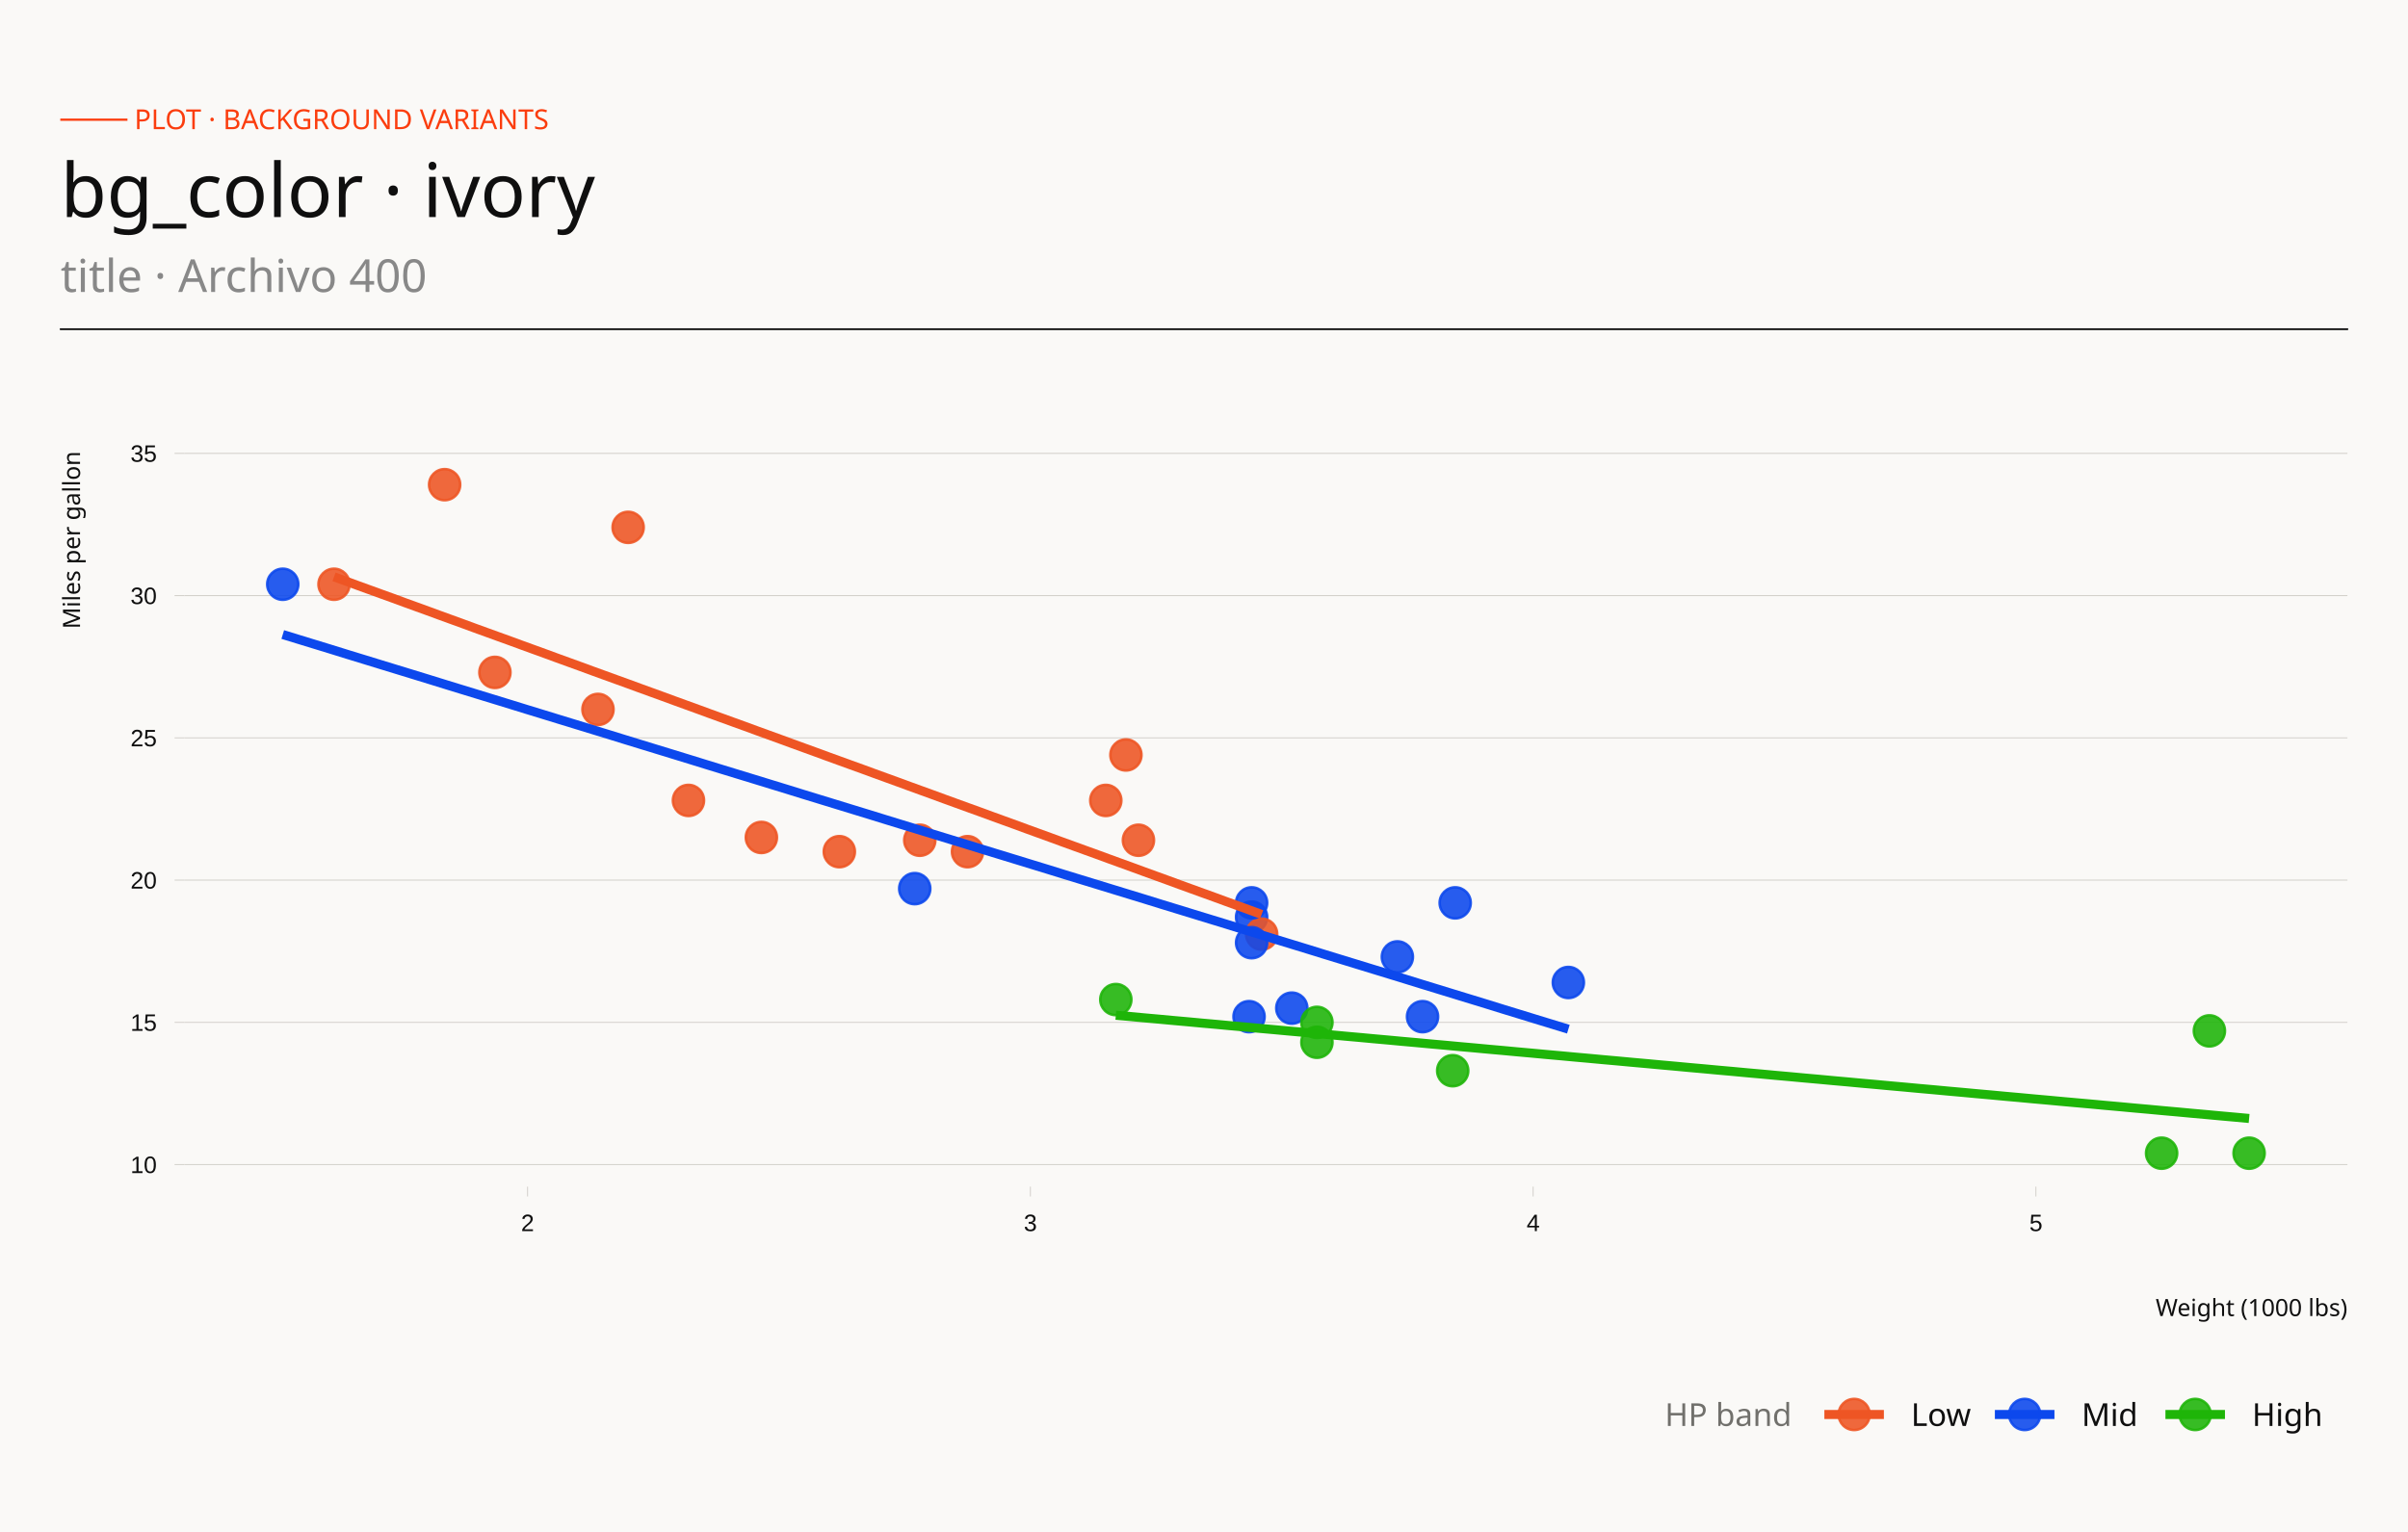
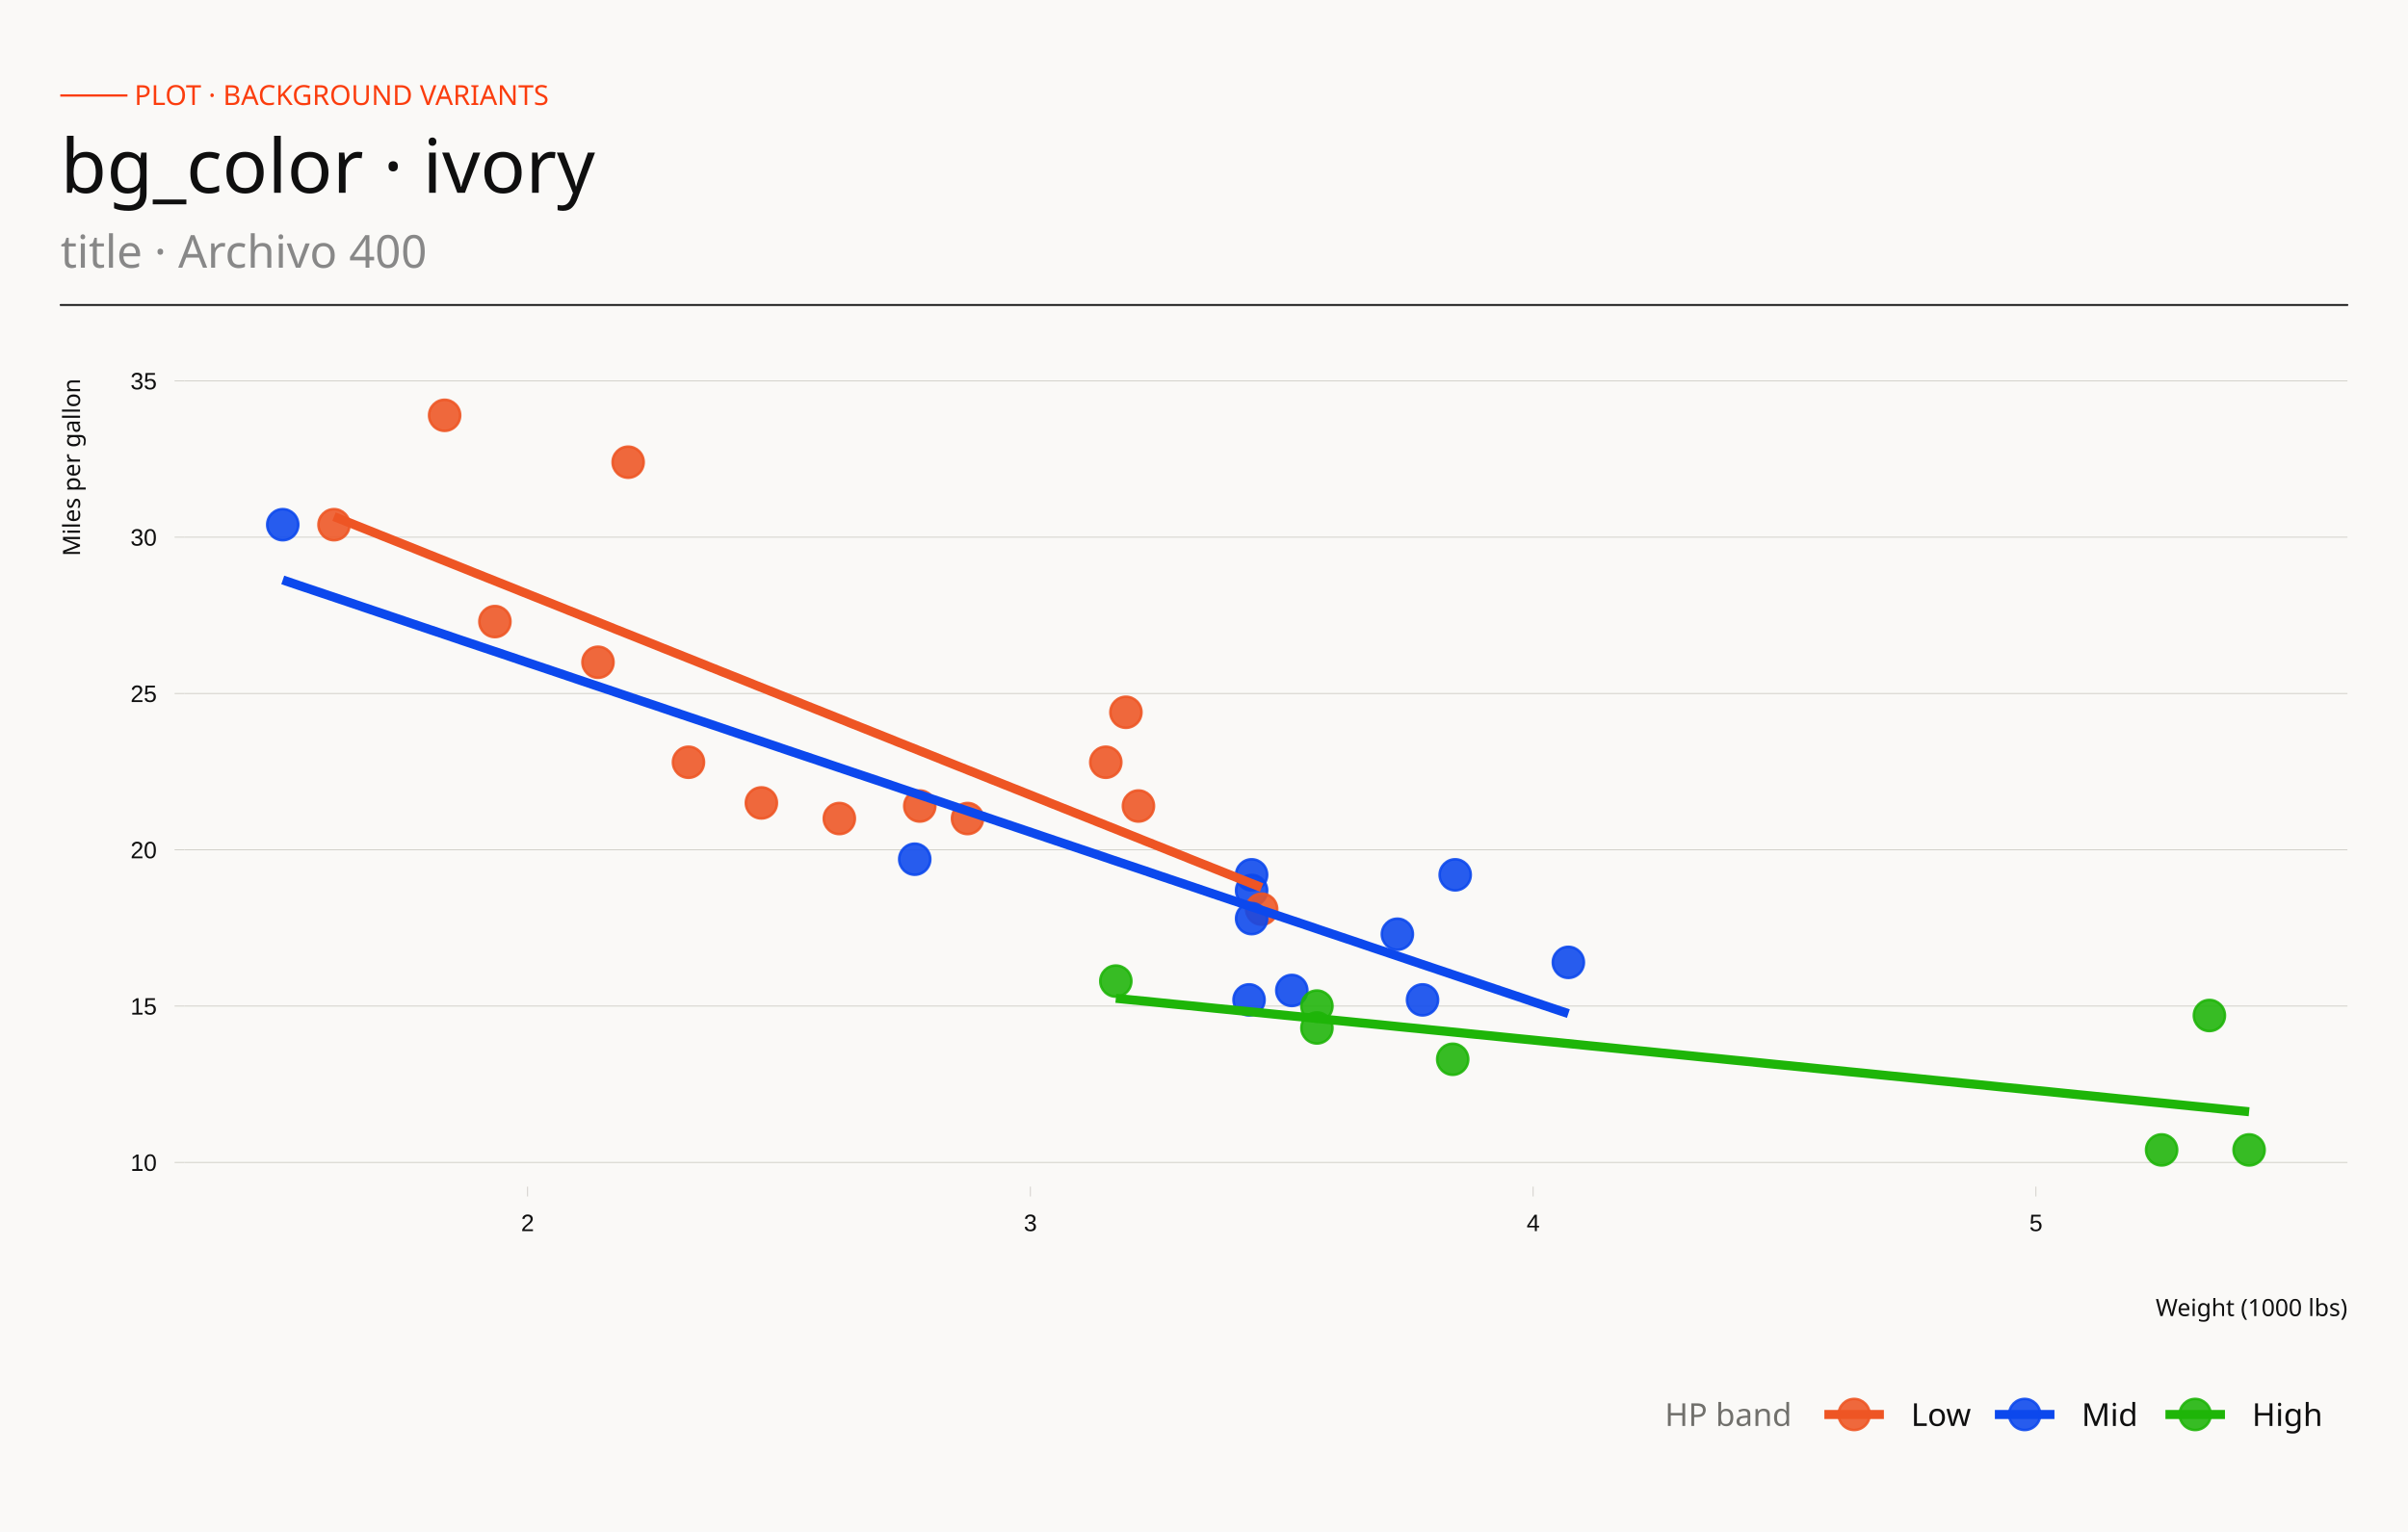
<svg xmlns="http://www.w3.org/2000/svg" width="396.00pt" height="252.00pt" viewBox="0 0 396.00 252.00">
  <g class="svglite">
    <defs>
      <style type="text/css">
    .svglite line, .svglite polyline, .svglite polygon, .svglite path, .svglite rect, .svglite circle {
      fill: none;
      stroke: #000000;
      stroke-linecap: round;
      stroke-linejoin: round;
      stroke-miterlimit: 10.00;
    }
    .svglite text {
      white-space: pre;
    }
    .svglite g.glyphgroup path {
      fill: inherit;
      stroke: none;
    }
  </style>
    </defs>
    <rect width="100%" height="100%" style="stroke: none; fill: none;" />
    <defs>
      <clipPath id="cpMC4wMHwzOTYuMDB8MC4wMHwyNTIuMDA=">
        <rect x="0.00" y="0.00" width="396.00" height="252.00" />
      </clipPath>
    </defs>
    <g clip-path="url(#cpMC4wMHwzOTYuMDB8MC4wMHwyNTIuMDA=)">
      <rect x="0.00" y="0.00" width="396.00" height="252.00" style="stroke-width: 0.63; stroke: none; fill: #FAF9F7;" />
    </g>
    <defs>
-       <clipPath id="cpMzAuMzN8Mzg2LjA0fDc0LjIzfDE5NS4yMA==">
-         <rect x="30.33" y="74.23" width="355.71" height="120.97" />
+       <clipPath id="cpMzAuMzN8Mzg2LjA0fDYyLjI3fDE5NS4yMA==">
+         <rect x="30.33" y="62.27" width="355.71" height="132.93" />
      </clipPath>
    </defs>
-     <g clip-path="url(#cpMzAuMzN8Mzg2LjA0fDc0LjIzfDE5NS4yMA==)">
-       <rect x="30.33" y="74.23" width="355.71" height="120.97" style="stroke-width: 0.63; stroke: none; fill: #FAF9F7;" />
-       <polyline points="30.33,191.57 386.04,191.57 " style="stroke-width: 0.15; stroke: #D0CEC8; stroke-linecap: butt;" />
-       <polyline points="30.33,168.18 386.04,168.18 " style="stroke-width: 0.15; stroke: #D0CEC8; stroke-linecap: butt;" />
-       <polyline points="30.33,144.78 386.04,144.78 " style="stroke-width: 0.15; stroke: #D0CEC8; stroke-linecap: butt;" />
-       <polyline points="30.33,121.38 386.04,121.38 " style="stroke-width: 0.15; stroke: #D0CEC8; stroke-linecap: butt;" />
-       <polyline points="30.33,97.98 386.04,97.98 " style="stroke-width: 0.15; stroke: #D0CEC8; stroke-linecap: butt;" />
-       <polyline points="30.33,74.58 386.04,74.58 " style="stroke-width: 0.15; stroke: #D0CEC8; stroke-linecap: butt;" />
-       <circle cx="138.03" cy="140.10" r="2.56" style="stroke-width: 0.42; stroke: #EE5524; stroke-opacity: 0.88; fill: #EE5524; fill-opacity: 0.88;" />
-       <circle cx="159.11" cy="140.10" r="2.56" style="stroke-width: 0.42; stroke: #EE5524; stroke-opacity: 0.88; fill: #EE5524; fill-opacity: 0.88;" />
-       <circle cx="113.22" cy="131.67" r="2.56" style="stroke-width: 0.42; stroke: #EE5524; stroke-opacity: 0.88; fill: #EE5524; fill-opacity: 0.88;" />
-       <circle cx="187.22" cy="138.22" r="2.56" style="stroke-width: 0.42; stroke: #EE5524; stroke-opacity: 0.88; fill: #EE5524; fill-opacity: 0.88;" />
-       <circle cx="205.83" cy="150.86" r="2.56" style="stroke-width: 0.42; stroke: #0C48ED; stroke-opacity: 0.88; fill: #0C48ED; fill-opacity: 0.88;" />
-       <circle cx="207.48" cy="153.67" r="2.56" style="stroke-width: 0.42; stroke: #EE5524; stroke-opacity: 0.88; fill: #EE5524; fill-opacity: 0.88;" />
-       <circle cx="216.57" cy="171.45" r="2.56" style="stroke-width: 0.42; stroke: #1EB508; stroke-opacity: 0.88; fill: #1EB508; fill-opacity: 0.88;" />
-       <circle cx="185.16" cy="124.19" r="2.56" style="stroke-width: 0.42; stroke: #EE5524; stroke-opacity: 0.88; fill: #EE5524; fill-opacity: 0.88;" />
-       <circle cx="181.85" cy="131.67" r="2.56" style="stroke-width: 0.42; stroke: #EE5524; stroke-opacity: 0.88; fill: #EE5524; fill-opacity: 0.88;" />
-       <circle cx="205.83" cy="148.52" r="2.56" style="stroke-width: 0.42; stroke: #0C48ED; stroke-opacity: 0.88; fill: #0C48ED; fill-opacity: 0.88;" />
-       <circle cx="205.83" cy="155.07" r="2.56" style="stroke-width: 0.42; stroke: #0C48ED; stroke-opacity: 0.88; fill: #0C48ED; fill-opacity: 0.88;" />
-       <circle cx="257.92" cy="161.62" r="2.56" style="stroke-width: 0.42; stroke: #0C48ED; stroke-opacity: 0.88; fill: #0C48ED; fill-opacity: 0.88;" />
-       <circle cx="229.80" cy="157.41" r="2.56" style="stroke-width: 0.42; stroke: #0C48ED; stroke-opacity: 0.88; fill: #0C48ED; fill-opacity: 0.88;" />
-       <circle cx="233.94" cy="167.24" r="2.56" style="stroke-width: 0.42; stroke: #0C48ED; stroke-opacity: 0.88; fill: #0C48ED; fill-opacity: 0.88;" />
-       <circle cx="355.48" cy="189.70" r="2.56" style="stroke-width: 0.42; stroke: #1EB508; stroke-opacity: 0.88; fill: #1EB508; fill-opacity: 0.88;" />
-       <circle cx="369.87" cy="189.70" r="2.56" style="stroke-width: 0.42; stroke: #1EB508; stroke-opacity: 0.88; fill: #1EB508; fill-opacity: 0.88;" />
-       <circle cx="363.34" cy="169.58" r="2.56" style="stroke-width: 0.42; stroke: #1EB508; stroke-opacity: 0.88; fill: #1EB508; fill-opacity: 0.88;" />
-       <circle cx="103.30" cy="86.75" r="2.56" style="stroke-width: 0.42; stroke: #EE5524; stroke-opacity: 0.88; fill: #EE5524; fill-opacity: 0.88;" />
-       <circle cx="54.93" cy="96.11" r="2.56" style="stroke-width: 0.42; stroke: #EE5524; stroke-opacity: 0.88; fill: #EE5524; fill-opacity: 0.88;" />
-       <circle cx="73.12" cy="79.73" r="2.56" style="stroke-width: 0.42; stroke: #EE5524; stroke-opacity: 0.88; fill: #EE5524; fill-opacity: 0.88;" />
-       <circle cx="125.21" cy="137.76" r="2.56" style="stroke-width: 0.42; stroke: #EE5524; stroke-opacity: 0.88; fill: #EE5524; fill-opacity: 0.88;" />
-       <circle cx="212.44" cy="165.84" r="2.56" style="stroke-width: 0.42; stroke: #0C48ED; stroke-opacity: 0.88; fill: #0C48ED; fill-opacity: 0.88;" />
-       <circle cx="205.41" cy="167.24" r="2.56" style="stroke-width: 0.42; stroke: #0C48ED; stroke-opacity: 0.88; fill: #0C48ED; fill-opacity: 0.88;" />
-       <circle cx="238.90" cy="176.13" r="2.56" style="stroke-width: 0.42; stroke: #1EB508; stroke-opacity: 0.88; fill: #1EB508; fill-opacity: 0.88;" />
-       <circle cx="239.31" cy="148.52" r="2.56" style="stroke-width: 0.42; stroke: #0C48ED; stroke-opacity: 0.88; fill: #0C48ED; fill-opacity: 0.88;" />
-       <circle cx="81.39" cy="110.61" r="2.56" style="stroke-width: 0.42; stroke: #EE5524; stroke-opacity: 0.88; fill: #EE5524; fill-opacity: 0.88;" />
-       <circle cx="98.34" cy="116.70" r="2.56" style="stroke-width: 0.42; stroke: #EE5524; stroke-opacity: 0.88; fill: #EE5524; fill-opacity: 0.88;" />
-       <circle cx="46.50" cy="96.11" r="2.56" style="stroke-width: 0.42; stroke: #0C48ED; stroke-opacity: 0.88; fill: #0C48ED; fill-opacity: 0.88;" />
-       <circle cx="183.50" cy="164.43" r="2.56" style="stroke-width: 0.42; stroke: #1EB508; stroke-opacity: 0.88; fill: #1EB508; fill-opacity: 0.88;" />
-       <circle cx="150.43" cy="146.18" r="2.56" style="stroke-width: 0.42; stroke: #0C48ED; stroke-opacity: 0.88; fill: #0C48ED; fill-opacity: 0.88;" />
-       <circle cx="216.57" cy="168.18" r="2.56" style="stroke-width: 0.42; stroke: #1EB508; stroke-opacity: 0.88; fill: #1EB508; fill-opacity: 0.88;" />
-       <circle cx="151.26" cy="138.22" r="2.56" style="stroke-width: 0.42; stroke: #EE5524; stroke-opacity: 0.88; fill: #EE5524; fill-opacity: 0.88;" />
-       <polyline points="54.93,94.89 56.86,95.59 58.79,96.30 60.72,97.00 62.65,97.70 64.59,98.40 66.52,99.11 68.45,99.81 70.38,100.51 72.31,101.22 74.24,101.92 76.17,102.62 78.10,103.33 80.03,104.03 81.96,104.73 83.90,105.43 85.83,106.14 87.76,106.84 89.69,107.54 91.62,108.25 93.55,108.95 95.48,109.65 97.41,110.36 99.34,111.06 101.27,111.76 103.21,112.46 105.14,113.17 107.07,113.87 109.00,114.57 110.93,115.28 112.86,115.98 114.79,116.68 116.72,117.39 118.65,118.09 120.58,118.79 122.52,119.49 124.45,120.20 126.38,120.90 128.31,121.60 130.24,122.31 132.17,123.01 134.10,123.71 136.03,124.42 137.96,125.12 139.89,125.82 141.83,126.52 143.76,127.23 145.69,127.93 147.62,128.63 149.55,129.34 151.48,130.04 153.41,130.74 155.34,131.45 157.27,132.15 159.20,132.85 161.14,133.55 163.07,134.26 165.00,134.96 166.93,135.66 168.86,136.37 170.79,137.07 172.72,137.77 174.65,138.48 176.58,139.18 178.51,139.88 180.45,140.58 182.38,141.29 184.31,141.99 186.24,142.69 188.17,143.40 190.10,144.10 192.03,144.80 193.96,145.51 195.89,146.21 197.82,146.91 199.76,147.61 201.69,148.32 203.62,149.02 205.55,149.72 207.48,150.43 " style="stroke-width: 1.49; stroke: #EE5524; stroke-linecap: butt;" />
-       <polyline points="46.50,104.38 49.17,105.20 51.85,106.02 54.53,106.84 57.20,107.67 59.88,108.49 62.55,109.31 65.23,110.13 67.91,110.95 70.58,111.77 73.26,112.60 75.93,113.42 78.61,114.24 81.29,115.06 83.96,115.88 86.64,116.71 89.32,117.53 91.99,118.35 94.67,119.17 97.34,119.99 100.02,120.81 102.70,121.64 105.37,122.46 108.05,123.28 110.73,124.10 113.40,124.92 116.08,125.75 118.75,126.57 121.43,127.39 124.11,128.21 126.78,129.03 129.46,129.85 132.13,130.68 134.81,131.50 137.49,132.32 140.16,133.14 142.84,133.96 145.52,134.79 148.19,135.61 150.87,136.43 153.54,137.25 156.22,138.07 158.90,138.89 161.57,139.72 164.25,140.54 166.93,141.36 169.60,142.18 172.28,143.00 174.95,143.83 177.63,144.65 180.31,145.47 182.98,146.29 185.66,147.11 188.34,147.93 191.01,148.76 193.69,149.58 196.36,150.40 199.04,151.22 201.72,152.04 204.39,152.87 207.07,153.69 209.74,154.51 212.42,155.33 215.10,156.15 217.77,156.98 220.45,157.80 223.13,158.62 225.80,159.44 228.48,160.26 231.15,161.08 233.83,161.91 236.51,162.73 239.18,163.55 241.86,164.37 244.54,165.19 247.21,166.02 249.89,166.84 252.56,167.66 255.24,168.48 257.92,169.30 " style="stroke-width: 1.49; stroke: #0C48ED; stroke-linecap: butt;" />
-       <polyline points="183.50,167.01 185.86,167.22 188.22,167.44 190.58,167.65 192.94,167.87 195.30,168.08 197.66,168.30 200.02,168.51 202.37,168.73 204.73,168.94 207.09,169.16 209.45,169.37 211.81,169.59 214.17,169.80 216.53,170.02 218.89,170.23 221.25,170.45 223.61,170.66 225.97,170.88 228.32,171.09 230.68,171.31 233.04,171.52 235.40,171.74 237.76,171.95 240.12,172.17 242.48,172.38 244.84,172.60 247.20,172.81 249.56,173.03 251.91,173.24 254.27,173.46 256.63,173.67 258.99,173.89 261.35,174.10 263.71,174.32 266.07,174.53 268.43,174.75 270.79,174.96 273.15,175.18 275.51,175.39 277.86,175.61 280.22,175.82 282.58,176.04 284.94,176.25 287.30,176.47 289.66,176.68 292.02,176.90 294.38,177.11 296.74,177.33 299.10,177.54 301.46,177.76 303.81,177.97 306.17,178.19 308.53,178.40 310.89,178.62 313.25,178.83 315.61,179.05 317.97,179.26 320.33,179.48 322.69,179.69 325.05,179.91 327.41,180.12 329.76,180.34 332.12,180.55 334.48,180.77 336.84,180.98 339.20,181.20 341.56,181.41 343.92,181.62 346.28,181.84 348.64,182.05 351.00,182.27 353.36,182.48 355.71,182.70 358.07,182.91 360.43,183.13 362.79,183.34 365.15,183.56 367.51,183.77 369.87,183.99 " style="stroke-width: 1.49; stroke: #1EB508; stroke-linecap: butt;" />
+     <g clip-path="url(#cpMzAuMzN8Mzg2LjA0fDYyLjI3fDE5NS4yMA==)">
+       <rect x="30.33" y="62.27" width="355.71" height="132.93" style="stroke-width: 0.63; stroke: none; fill: #FAF9F7;" />
+       <polyline points="30.33,191.22 386.04,191.22 " style="stroke-width: 0.15; stroke: #D0CEC8; stroke-linecap: butt;" />
+       <polyline points="30.33,165.50 386.04,165.50 " style="stroke-width: 0.15; stroke: #D0CEC8; stroke-linecap: butt;" />
+       <polyline points="30.33,139.79 386.04,139.79 " style="stroke-width: 0.15; stroke: #D0CEC8; stroke-linecap: butt;" />
+       <polyline points="30.33,114.08 386.04,114.08 " style="stroke-width: 0.15; stroke: #D0CEC8; stroke-linecap: butt;" />
+       <polyline points="30.33,88.37 386.04,88.37 " style="stroke-width: 0.15; stroke: #D0CEC8; stroke-linecap: butt;" />
+       <polyline points="30.33,62.66 386.04,62.66 " style="stroke-width: 0.15; stroke: #D0CEC8; stroke-linecap: butt;" />
+       <circle cx="138.03" cy="134.65" r="2.56" style="stroke-width: 0.42; stroke: #EE5524; stroke-opacity: 0.88; fill: #EE5524; fill-opacity: 0.88;" />
+       <circle cx="159.11" cy="134.65" r="2.56" style="stroke-width: 0.42; stroke: #EE5524; stroke-opacity: 0.88; fill: #EE5524; fill-opacity: 0.88;" />
+       <circle cx="113.22" cy="125.39" r="2.56" style="stroke-width: 0.42; stroke: #EE5524; stroke-opacity: 0.88; fill: #EE5524; fill-opacity: 0.88;" />
+       <circle cx="187.22" cy="132.59" r="2.56" style="stroke-width: 0.42; stroke: #EE5524; stroke-opacity: 0.88; fill: #EE5524; fill-opacity: 0.88;" />
+       <circle cx="205.83" cy="146.48" r="2.56" style="stroke-width: 0.42; stroke: #0C48ED; stroke-opacity: 0.88; fill: #0C48ED; fill-opacity: 0.88;" />
+       <circle cx="207.48" cy="149.56" r="2.56" style="stroke-width: 0.42; stroke: #EE5524; stroke-opacity: 0.88; fill: #EE5524; fill-opacity: 0.88;" />
+       <circle cx="216.57" cy="169.10" r="2.56" style="stroke-width: 0.42; stroke: #1EB508; stroke-opacity: 0.88; fill: #1EB508; fill-opacity: 0.88;" />
+       <circle cx="185.16" cy="117.17" r="2.56" style="stroke-width: 0.42; stroke: #EE5524; stroke-opacity: 0.88; fill: #EE5524; fill-opacity: 0.88;" />
+       <circle cx="181.85" cy="125.39" r="2.56" style="stroke-width: 0.42; stroke: #EE5524; stroke-opacity: 0.88; fill: #EE5524; fill-opacity: 0.88;" />
+       <circle cx="205.83" cy="143.91" r="2.56" style="stroke-width: 0.42; stroke: #0C48ED; stroke-opacity: 0.88; fill: #0C48ED; fill-opacity: 0.88;" />
+       <circle cx="205.83" cy="151.11" r="2.56" style="stroke-width: 0.42; stroke: #0C48ED; stroke-opacity: 0.88; fill: #0C48ED; fill-opacity: 0.88;" />
+       <circle cx="257.92" cy="158.31" r="2.56" style="stroke-width: 0.42; stroke: #0C48ED; stroke-opacity: 0.88; fill: #0C48ED; fill-opacity: 0.88;" />
+       <circle cx="229.80" cy="153.68" r="2.56" style="stroke-width: 0.42; stroke: #0C48ED; stroke-opacity: 0.88; fill: #0C48ED; fill-opacity: 0.88;" />
+       <circle cx="233.94" cy="164.48" r="2.56" style="stroke-width: 0.42; stroke: #0C48ED; stroke-opacity: 0.88; fill: #0C48ED; fill-opacity: 0.88;" />
+       <circle cx="355.48" cy="189.16" r="2.56" style="stroke-width: 0.42; stroke: #1EB508; stroke-opacity: 0.88; fill: #1EB508; fill-opacity: 0.88;" />
+       <circle cx="369.87" cy="189.16" r="2.56" style="stroke-width: 0.42; stroke: #1EB508; stroke-opacity: 0.88; fill: #1EB508; fill-opacity: 0.88;" />
+       <circle cx="363.34" cy="167.05" r="2.56" style="stroke-width: 0.42; stroke: #1EB508; stroke-opacity: 0.88; fill: #1EB508; fill-opacity: 0.88;" />
+       <circle cx="103.30" cy="76.03" r="2.56" style="stroke-width: 0.42; stroke: #EE5524; stroke-opacity: 0.88; fill: #EE5524; fill-opacity: 0.88;" />
+       <circle cx="54.93" cy="86.31" r="2.56" style="stroke-width: 0.42; stroke: #EE5524; stroke-opacity: 0.88; fill: #EE5524; fill-opacity: 0.88;" />
+       <circle cx="73.12" cy="68.32" r="2.56" style="stroke-width: 0.42; stroke: #EE5524; stroke-opacity: 0.88; fill: #EE5524; fill-opacity: 0.88;" />
+       <circle cx="125.21" cy="132.08" r="2.56" style="stroke-width: 0.42; stroke: #EE5524; stroke-opacity: 0.88; fill: #EE5524; fill-opacity: 0.88;" />
+       <circle cx="212.44" cy="162.93" r="2.56" style="stroke-width: 0.42; stroke: #0C48ED; stroke-opacity: 0.88; fill: #0C48ED; fill-opacity: 0.88;" />
+       <circle cx="205.41" cy="164.48" r="2.56" style="stroke-width: 0.42; stroke: #0C48ED; stroke-opacity: 0.88; fill: #0C48ED; fill-opacity: 0.88;" />
+       <circle cx="238.90" cy="174.25" r="2.56" style="stroke-width: 0.42; stroke: #1EB508; stroke-opacity: 0.88; fill: #1EB508; fill-opacity: 0.88;" />
+       <circle cx="239.31" cy="143.91" r="2.56" style="stroke-width: 0.42; stroke: #0C48ED; stroke-opacity: 0.88; fill: #0C48ED; fill-opacity: 0.88;" />
+       <circle cx="81.39" cy="102.25" r="2.56" style="stroke-width: 0.42; stroke: #EE5524; stroke-opacity: 0.88; fill: #EE5524; fill-opacity: 0.88;" />
+       <circle cx="98.34" cy="108.94" r="2.56" style="stroke-width: 0.42; stroke: #EE5524; stroke-opacity: 0.88; fill: #EE5524; fill-opacity: 0.88;" />
+       <circle cx="46.50" cy="86.31" r="2.56" style="stroke-width: 0.42; stroke: #0C48ED; stroke-opacity: 0.88; fill: #0C48ED; fill-opacity: 0.88;" />
+       <circle cx="183.50" cy="161.39" r="2.56" style="stroke-width: 0.42; stroke: #1EB508; stroke-opacity: 0.88; fill: #1EB508; fill-opacity: 0.88;" />
+       <circle cx="150.43" cy="141.34" r="2.56" style="stroke-width: 0.42; stroke: #0C48ED; stroke-opacity: 0.88; fill: #0C48ED; fill-opacity: 0.88;" />
+       <circle cx="216.57" cy="165.50" r="2.56" style="stroke-width: 0.42; stroke: #1EB508; stroke-opacity: 0.88; fill: #1EB508; fill-opacity: 0.88;" />
+       <circle cx="151.26" cy="132.59" r="2.56" style="stroke-width: 0.42; stroke: #EE5524; stroke-opacity: 0.88; fill: #EE5524; fill-opacity: 0.88;" />
+       <polyline points="54.93,84.98 56.86,85.75 58.79,86.52 60.72,87.29 62.65,88.07 64.59,88.84 66.52,89.61 68.45,90.38 70.38,91.16 72.31,91.93 74.24,92.70 76.17,93.47 78.10,94.25 80.03,95.02 81.96,95.79 83.90,96.56 85.83,97.34 87.76,98.11 89.69,98.88 91.62,99.65 93.55,100.43 95.48,101.20 97.41,101.97 99.34,102.74 101.27,103.52 103.21,104.29 105.14,105.06 107.07,105.83 109.00,106.61 110.93,107.38 112.86,108.15 114.79,108.92 116.72,109.70 118.65,110.47 120.58,111.24 122.52,112.01 124.45,112.79 126.38,113.56 128.31,114.33 130.24,115.10 132.17,115.88 134.10,116.65 136.03,117.42 137.96,118.19 139.89,118.97 141.83,119.74 143.76,120.51 145.69,121.28 147.62,122.06 149.55,122.83 151.48,123.60 153.41,124.37 155.34,125.15 157.27,125.92 159.20,126.69 161.14,127.46 163.07,128.24 165.00,129.01 166.93,129.78 168.86,130.55 170.79,131.32 172.72,132.10 174.65,132.87 176.58,133.64 178.51,134.41 180.45,135.19 182.38,135.96 184.31,136.73 186.24,137.50 188.17,138.28 190.10,139.05 192.03,139.82 193.96,140.59 195.89,141.37 197.82,142.14 199.76,142.91 201.69,143.68 203.62,144.46 205.55,145.23 207.48,146.00 " style="stroke-width: 1.49; stroke: #EE5524; stroke-linecap: butt;" />
+       <polyline points="46.50,95.40 49.17,96.31 51.85,97.21 54.53,98.11 57.20,99.01 59.88,99.92 62.55,100.82 65.23,101.72 67.91,102.63 70.58,103.53 73.26,104.43 75.93,105.34 78.61,106.24 81.29,107.14 83.96,108.04 86.64,108.95 89.32,109.85 91.99,110.75 94.67,111.66 97.34,112.56 100.02,113.46 102.70,114.37 105.37,115.27 108.05,116.17 110.73,117.08 113.40,117.98 116.08,118.88 118.75,119.78 121.43,120.69 124.11,121.59 126.78,122.49 129.46,123.40 132.13,124.30 134.81,125.20 137.49,126.11 140.16,127.01 142.84,127.91 145.52,128.81 148.19,129.72 150.87,130.62 153.54,131.52 156.22,132.43 158.90,133.33 161.57,134.23 164.25,135.14 166.93,136.04 169.60,136.94 172.28,137.85 174.95,138.75 177.63,139.65 180.31,140.55 182.98,141.46 185.66,142.36 188.34,143.26 191.01,144.17 193.69,145.07 196.36,145.97 199.04,146.88 201.72,147.78 204.39,148.68 207.07,149.59 209.74,150.49 212.42,151.39 215.10,152.29 217.77,153.20 220.45,154.10 223.13,155.00 225.80,155.91 228.48,156.81 231.15,157.71 233.83,158.62 236.51,159.52 239.18,160.42 241.86,161.32 244.54,162.23 247.21,163.13 249.89,164.03 252.56,164.94 255.24,165.84 257.92,166.74 " style="stroke-width: 1.49; stroke: #0C48ED; stroke-linecap: butt;" />
+       <polyline points="183.50,164.22 185.86,164.46 188.22,164.69 190.58,164.93 192.94,165.17 195.30,165.40 197.66,165.64 200.02,165.88 202.37,166.11 204.73,166.35 207.09,166.58 209.45,166.82 211.81,167.06 214.17,167.29 216.53,167.53 218.89,167.77 221.25,168.00 223.61,168.24 225.97,168.47 228.32,168.71 230.68,168.95 233.04,169.18 235.40,169.42 237.76,169.65 240.12,169.89 242.48,170.13 244.84,170.36 247.20,170.60 249.56,170.84 251.91,171.07 254.27,171.31 256.63,171.54 258.99,171.78 261.35,172.02 263.71,172.25 266.07,172.49 268.43,172.73 270.79,172.96 273.15,173.20 275.51,173.43 277.86,173.67 280.22,173.91 282.58,174.14 284.94,174.38 287.30,174.61 289.66,174.85 292.02,175.09 294.38,175.32 296.74,175.56 299.10,175.80 301.46,176.03 303.81,176.27 306.17,176.50 308.53,176.74 310.89,176.98 313.25,177.21 315.61,177.45 317.97,177.69 320.33,177.92 322.69,178.16 325.05,178.39 327.41,178.63 329.76,178.87 332.12,179.10 334.48,179.34 336.84,179.57 339.20,179.81 341.56,180.05 343.92,180.28 346.28,180.52 348.64,180.76 351.00,180.99 353.36,181.23 355.71,181.46 358.07,181.70 360.43,181.94 362.79,182.17 365.15,182.41 367.51,182.65 369.87,182.88 " style="stroke-width: 1.49; stroke: #1EB508; stroke-linecap: butt;" />
    </g>
    <g clip-path="url(#cpMC4wMHwzOTYuMDB8MC4wMHwyNTIuMDA=)">
-       <text x="25.79" y="192.97" text-anchor="end" style="font-size: 3.90px;fill: #0F0F0F; font-family: &quot;Arial&quot;;" textLength="4.31px" lengthAdjust="spacingAndGlyphs">10</text>
-       <text x="25.79" y="169.57" text-anchor="end" style="font-size: 3.90px;fill: #0F0F0F; font-family: &quot;Arial&quot;;" textLength="4.31px" lengthAdjust="spacingAndGlyphs">15</text>
-       <text x="25.79" y="146.17" text-anchor="end" style="font-size: 3.90px;fill: #0F0F0F; font-family: &quot;Arial&quot;;" textLength="4.31px" lengthAdjust="spacingAndGlyphs">20</text>
-       <text x="25.79" y="122.77" text-anchor="end" style="font-size: 3.90px;fill: #0F0F0F; font-family: &quot;Arial&quot;;" textLength="4.31px" lengthAdjust="spacingAndGlyphs">25</text>
-       <text x="25.79" y="99.37" text-anchor="end" style="font-size: 3.90px;fill: #0F0F0F; font-family: &quot;Arial&quot;;" textLength="4.31px" lengthAdjust="spacingAndGlyphs">30</text>
-       <text x="25.79" y="75.97" text-anchor="end" style="font-size: 3.90px;fill: #0F0F0F; font-family: &quot;Arial&quot;;" textLength="4.31px" lengthAdjust="spacingAndGlyphs">35</text>
-       <polyline points="28.71,191.57 30.33,191.57 " style="stroke-width: 0.15; stroke: #D0CEC8; stroke-linecap: butt;" />
-       <polyline points="28.71,168.18 30.33,168.18 " style="stroke-width: 0.15; stroke: #D0CEC8; stroke-linecap: butt;" />
-       <polyline points="28.71,144.78 30.33,144.78 " style="stroke-width: 0.15; stroke: #D0CEC8; stroke-linecap: butt;" />
-       <polyline points="28.71,121.38 30.33,121.38 " style="stroke-width: 0.15; stroke: #D0CEC8; stroke-linecap: butt;" />
-       <polyline points="28.71,97.98 30.33,97.98 " style="stroke-width: 0.15; stroke: #D0CEC8; stroke-linecap: butt;" />
-       <polyline points="28.71,74.58 30.33,74.58 " style="stroke-width: 0.15; stroke: #D0CEC8; stroke-linecap: butt;" />
+       <text x="25.79" y="192.61" text-anchor="end" style="font-size: 3.90px;fill: #0F0F0F; font-family: &quot;Arial&quot;;" textLength="4.31px" lengthAdjust="spacingAndGlyphs">10</text>
+       <text x="25.79" y="166.90" text-anchor="end" style="font-size: 3.90px;fill: #0F0F0F; font-family: &quot;Arial&quot;;" textLength="4.31px" lengthAdjust="spacingAndGlyphs">15</text>
+       <text x="25.79" y="141.19" text-anchor="end" style="font-size: 3.90px;fill: #0F0F0F; font-family: &quot;Arial&quot;;" textLength="4.31px" lengthAdjust="spacingAndGlyphs">20</text>
+       <text x="25.79" y="115.48" text-anchor="end" style="font-size: 3.90px;fill: #0F0F0F; font-family: &quot;Arial&quot;;" textLength="4.31px" lengthAdjust="spacingAndGlyphs">25</text>
+       <text x="25.79" y="89.76" text-anchor="end" style="font-size: 3.90px;fill: #0F0F0F; font-family: &quot;Arial&quot;;" textLength="4.31px" lengthAdjust="spacingAndGlyphs">30</text>
+       <text x="25.79" y="64.05" text-anchor="end" style="font-size: 3.90px;fill: #0F0F0F; font-family: &quot;Arial&quot;;" textLength="4.31px" lengthAdjust="spacingAndGlyphs">35</text>
+       <polyline points="28.71,191.22 30.33,191.22 " style="stroke-width: 0.15; stroke: #D0CEC8; stroke-linecap: butt;" />
+       <polyline points="28.71,165.50 30.33,165.50 " style="stroke-width: 0.15; stroke: #D0CEC8; stroke-linecap: butt;" />
+       <polyline points="28.71,139.79 30.33,139.79 " style="stroke-width: 0.15; stroke: #D0CEC8; stroke-linecap: butt;" />
+       <polyline points="28.71,114.08 30.33,114.08 " style="stroke-width: 0.15; stroke: #D0CEC8; stroke-linecap: butt;" />
+       <polyline points="28.71,88.37 30.33,88.37 " style="stroke-width: 0.15; stroke: #D0CEC8; stroke-linecap: butt;" />
+       <polyline points="28.71,62.66 30.33,62.66 " style="stroke-width: 0.15; stroke: #D0CEC8; stroke-linecap: butt;" />
      <polyline points="86.76,196.82 86.76,195.20 " style="stroke-width: 0.15; stroke: #D0CEC8; stroke-linecap: butt;" />
      <polyline points="169.45,196.82 169.45,195.20 " style="stroke-width: 0.15; stroke: #D0CEC8; stroke-linecap: butt;" />
      <polyline points="252.13,196.82 252.13,195.20 " style="stroke-width: 0.15; stroke: #D0CEC8; stroke-linecap: butt;" />
      <polyline points="334.81,196.82 334.81,195.20 " style="stroke-width: 0.15; stroke: #D0CEC8; stroke-linecap: butt;" />
      <text x="86.76" y="202.52" text-anchor="middle" style="font-size: 3.90px;fill: #0F0F0F; font-family: &quot;Arial&quot;;" textLength="2.16px" lengthAdjust="spacingAndGlyphs">2</text>
      <text x="169.45" y="202.52" text-anchor="middle" style="font-size: 3.90px;fill: #0F0F0F; font-family: &quot;Arial&quot;;" textLength="2.16px" lengthAdjust="spacingAndGlyphs">3</text>
      <text x="252.13" y="202.52" text-anchor="middle" style="font-size: 3.90px;fill: #0F0F0F; font-family: &quot;Arial&quot;;" textLength="2.16px" lengthAdjust="spacingAndGlyphs">4</text>
      <text x="334.81" y="202.52" text-anchor="middle" style="font-size: 3.90px;fill: #0F0F0F; font-family: &quot;Arial&quot;;" textLength="2.16px" lengthAdjust="spacingAndGlyphs">5</text>
      <text x="386.04" y="216.49" text-anchor="end" style="font-size: 3.90px; font-weight: 100;fill: #0F0F0F; font-family: &quot;JetBrains Mono&quot;;" textLength="39.58px" lengthAdjust="spacingAndGlyphs">Weight (1000 lbs)</text>
-       <text transform="translate(13.16,74.23) rotate(-90)" text-anchor="end" style="font-size: 3.90px; font-weight: 100;fill: #0F0F0F; font-family: &quot;JetBrains Mono&quot;;" textLength="37.25px" lengthAdjust="spacingAndGlyphs">Miles per gallon</text>
+       <text transform="translate(13.16,62.27) rotate(-90)" text-anchor="end" style="font-size: 3.90px; font-weight: 100;fill: #0F0F0F; font-family: &quot;JetBrains Mono&quot;;" textLength="37.25px" lengthAdjust="spacingAndGlyphs">Miles per gallon</text>
      <rect x="270.56" y="223.32" width="115.48" height="18.72" style="stroke-width: 0.75; stroke: none;" />
      <rect x="270.56" y="223.32" width="115.48" height="18.72" style="stroke-width: 0.63; stroke: none; fill: #FAF9F7;" />
      <text x="273.79" y="234.57" style="font-size: 5.20px;fill: #71706C; font-family: &quot;JetBrains Mono&quot;;" textLength="21.77px" lengthAdjust="spacingAndGlyphs">HP band</text>
      <rect x="298.80" y="226.56" width="12.24" height="12.24" style="stroke-width: 0.63; stroke: none; fill: #FAF9F7;" />
      <circle cx="304.92" cy="232.68" r="2.56" style="stroke-width: 0.42; stroke: #EE5524; stroke-opacity: 0.88; fill: #EE5524; fill-opacity: 0.88;" />
      <line x1="300.02" y1="232.68" x2="309.81" y2="232.68" style="stroke-width: 1.49; stroke: #EE5524; stroke-linecap: butt;" />
      <rect x="326.84" y="226.56" width="12.24" height="12.24" style="stroke-width: 0.63; stroke: none; fill: #FAF9F7;" />
      <circle cx="332.96" cy="232.68" r="2.56" style="stroke-width: 0.42; stroke: #0C48ED; stroke-opacity: 0.88; fill: #0C48ED; fill-opacity: 0.88;" />
      <line x1="328.06" y1="232.68" x2="337.86" y2="232.68" style="stroke-width: 1.49; stroke: #0C48ED; stroke-linecap: butt;" />
      <rect x="354.88" y="226.56" width="12.24" height="12.24" style="stroke-width: 0.63; stroke: none; fill: #FAF9F7;" />
      <circle cx="361.00" cy="232.68" r="2.56" style="stroke-width: 0.42; stroke: #1EB508; stroke-opacity: 0.88; fill: #1EB508; fill-opacity: 0.88;" />
      <line x1="356.11" y1="232.68" x2="365.90" y2="232.68" style="stroke-width: 1.49; stroke: #1EB508; stroke-linecap: butt;" />
      <text x="314.27" y="234.57" style="font-size: 5.20px;fill: #0F0F0F; font-family: &quot;JetBrains Mono&quot;;" textLength="9.33px" lengthAdjust="spacingAndGlyphs">Low</text>
      <text x="342.32" y="234.57" style="font-size: 5.20px;fill: #0F0F0F; font-family: &quot;JetBrains Mono&quot;;" textLength="9.33px" lengthAdjust="spacingAndGlyphs">Mid</text>
      <text x="370.36" y="234.57" style="font-size: 5.20px;fill: #0F0F0F; font-family: &quot;JetBrains Mono&quot;;" textLength="12.44px" lengthAdjust="spacingAndGlyphs">High</text>
-       <text x="9.96" y="48.03" style="font-size: 7.47px;fill: #888888; font-family: &quot;Satoshi&quot;;" textLength="59.38px" lengthAdjust="spacingAndGlyphs">title · Archivo 400</text>
-       <polyline points="9.96,54.15 386.04,54.15 " style="stroke-width: 0.30; stroke: #0F0F0F;" />
-       <text x="9.96" y="35.70" style="font-size: 12.35px;fill: #0F0F0F; font-family: &quot;Archivo&quot;;" textLength="82.48px" lengthAdjust="spacingAndGlyphs">bg_color · ivory</text>
-       <text x="9.96" y="21.25" style="font-size: 4.55px;fill: #FB3D0E; font-family: &quot;JetBrains Mono&quot;;" textLength="84.77px" lengthAdjust="spacingAndGlyphs">──── PLOT · BACKGROUND VARIANTS</text>
+       <text x="9.96" y="44.04" style="font-size: 7.47px;fill: #888888; font-family: &quot;Satoshi&quot;;" textLength="59.38px" lengthAdjust="spacingAndGlyphs">title · Archivo 400</text>
+       <polyline points="9.96,50.17 386.04,50.17 " style="stroke-width: 0.30; stroke: #0F0F0F;" />
+       <text x="9.96" y="31.71" style="font-size: 12.35px;fill: #0F0F0F; font-family: &quot;Archivo&quot;;" textLength="82.48px" lengthAdjust="spacingAndGlyphs">bg_color · ivory</text>
+       <text x="9.96" y="17.27" style="font-size: 4.55px;fill: #FB3D0E; font-family: &quot;JetBrains Mono&quot;;" textLength="84.77px" lengthAdjust="spacingAndGlyphs">──── PLOT · BACKGROUND VARIANTS</text>
    </g>
  </g>
</svg>
